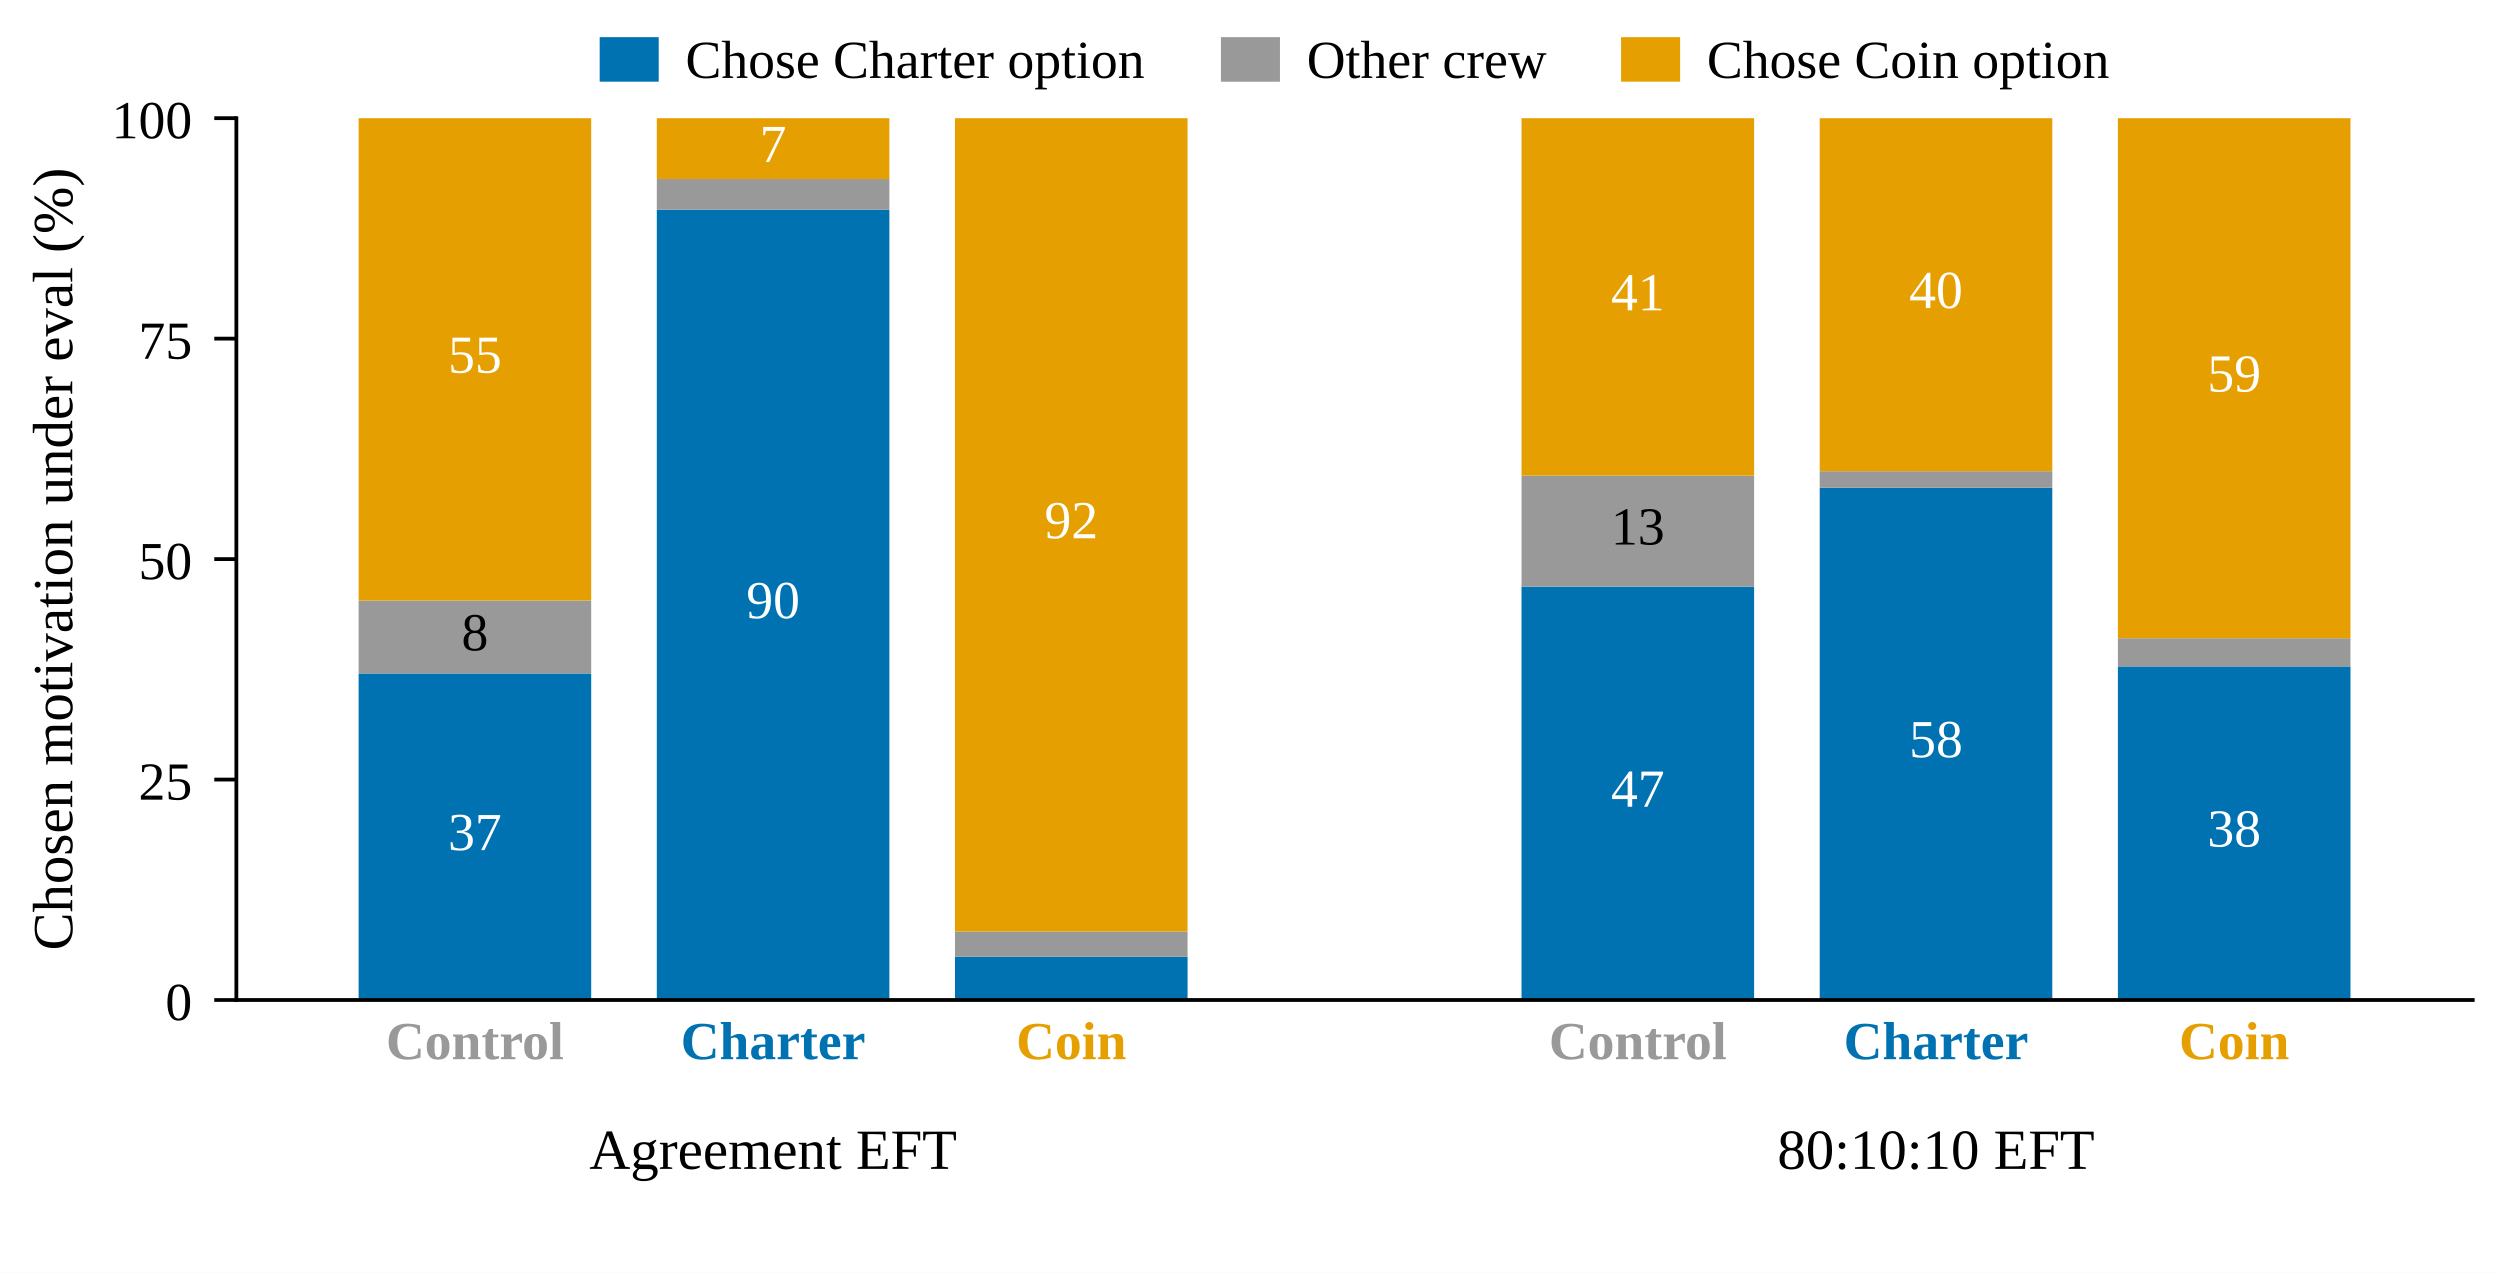
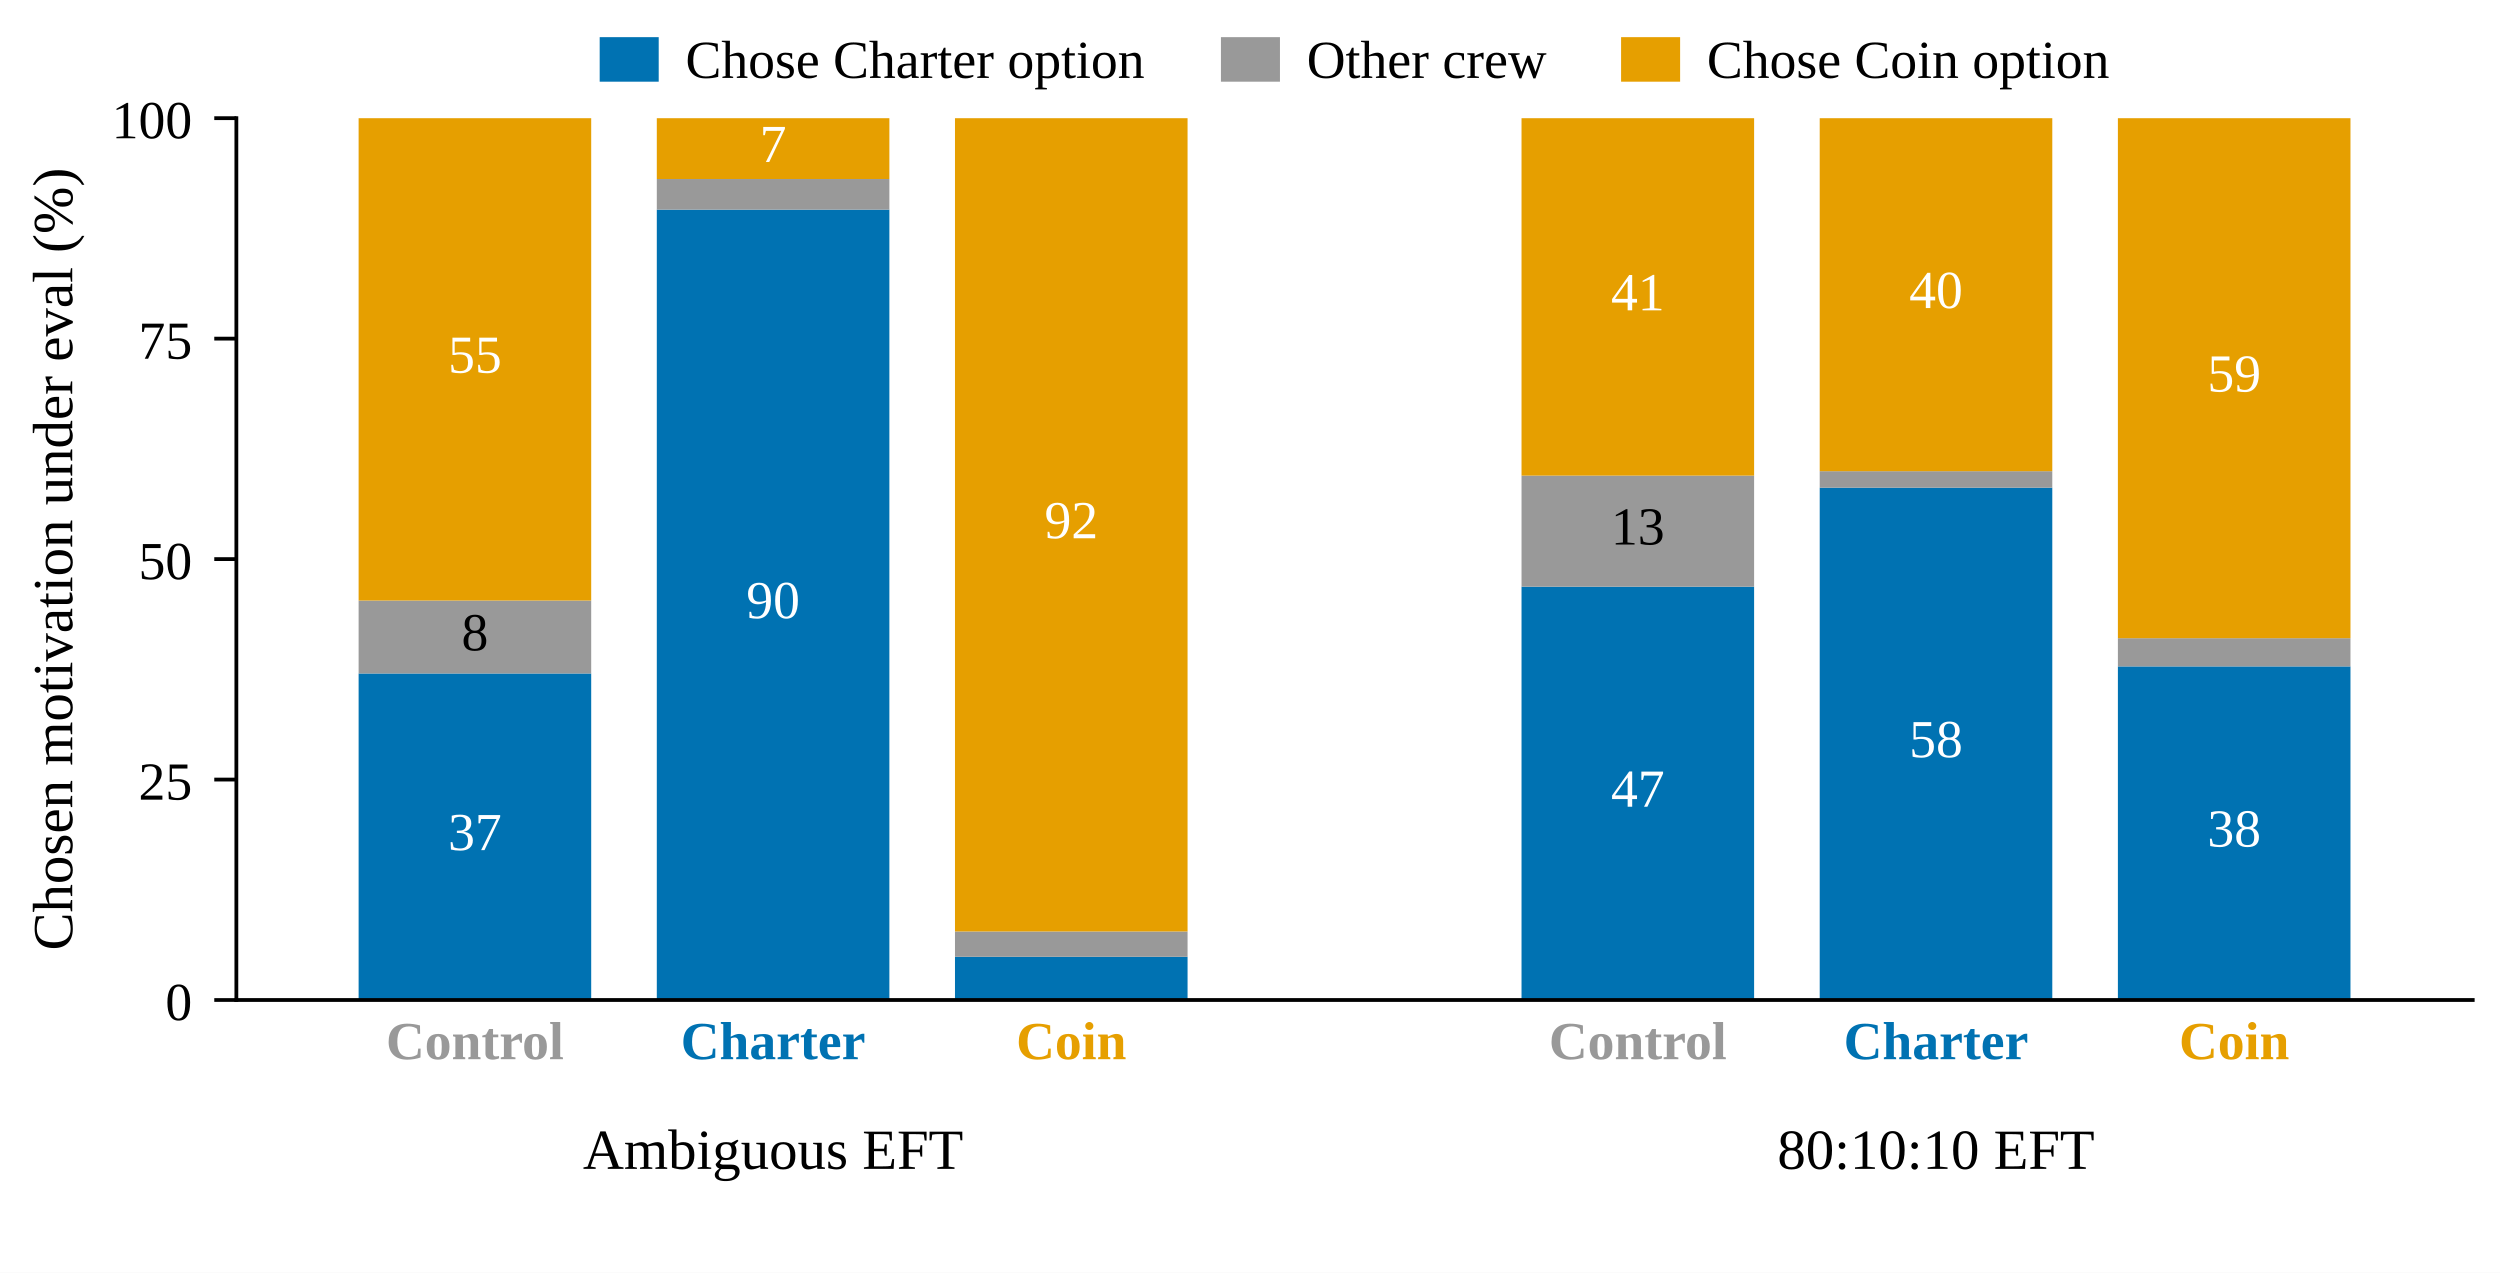
<svg xmlns="http://www.w3.org/2000/svg" xmlns:xlink="http://www.w3.org/1999/xlink" width="396pt" height="201.6pt" viewBox="0 0 396 201.6" version="1.1">
  <defs>
    <style type="text/css">*{stroke-linejoin: round; stroke-linecap: butt}</style>
  </defs>
  <g id="figure_1">
    <g id="patch_1">
      <path d="M 0 201.6  L 396 201.6  L 396 0  L 0 0  z " style="fill: #ffffff" />
    </g>
    <g id="axes_1">
      <g id="patch_2">
        <path d="M 37.44 158.4  L 391.68 158.4  L 391.68 18.72  L 37.44 18.72  z " style="fill: #ffffff" />
      </g>
      <g id="matplotlib.axis_1">
        <g id="xtick_1">
          <g id="line2d_1" />
          <g id="text_1">
            <text style="font-weight: 700; font-size: 8.5px; font-family: 'Times New Roman', 'Nimbus Roman', 'Liberation Serif', 'STIXGeneral', 'DejaVu Serif', serif; text-anchor: middle; fill: #999999" x="75.226" y="167.775" transform="rotate(-0 75.2256 167.775)">Control</text>
          </g>
        </g>
        <g id="xtick_2">
          <g id="line2d_2" />
          <g id="text_2">
            <text style="font-weight: 700; font-size: 8.5px; font-family: 'Times New Roman', 'Nimbus Roman', 'Liberation Serif', 'STIXGeneral', 'DejaVu Serif', serif; text-anchor: middle; fill: #0072b2" x="122.458" y="167.775" transform="rotate(-0 122.4576 167.775)">Charter</text>
          </g>
        </g>
        <g id="xtick_3">
          <g id="line2d_3" />
          <g id="text_3">
            <text style="font-weight: 700; font-size: 8.5px; font-family: 'Times New Roman', 'Nimbus Roman', 'Liberation Serif', 'STIXGeneral', 'DejaVu Serif', serif; text-anchor: middle; fill: #e69f00" x="169.69" y="167.775" transform="rotate(-0 169.6896 167.775)">Coin</text>
          </g>
        </g>
        <g id="xtick_4">
          <g id="line2d_4" />
          <g id="text_4">
            <text style="font-weight: 700; font-size: 8.5px; font-family: 'Times New Roman', 'Nimbus Roman', 'Liberation Serif', 'STIXGeneral', 'DejaVu Serif', serif; text-anchor: middle; fill: #999999" x="259.43" y="167.775" transform="rotate(-0 259.4304 167.775)">Control</text>
          </g>
        </g>
        <g id="xtick_5">
          <g id="line2d_5" />
          <g id="text_5">
            <text style="font-weight: 700; font-size: 8.5px; font-family: 'Times New Roman', 'Nimbus Roman', 'Liberation Serif', 'STIXGeneral', 'DejaVu Serif', serif; text-anchor: middle; fill: #0072b2" x="306.662" y="167.775" transform="rotate(-0 306.6624 167.775)">Charter</text>
          </g>
        </g>
        <g id="xtick_6">
          <g id="line2d_6" />
          <g id="text_6">
            <text style="font-weight: 700; font-size: 8.5px; font-family: 'Times New Roman', 'Nimbus Roman', 'Liberation Serif', 'STIXGeneral', 'DejaVu Serif', serif; text-anchor: middle; fill: #e69f00" x="353.894" y="167.775" transform="rotate(-0 353.8944 167.775)">Coin</text>
          </g>
        </g>
      </g>
      <g id="matplotlib.axis_2">
        <g id="ytick_1">
          <g id="line2d_7">
            <defs>
-               <path id="m863fd998e3" d="M 0 0  L -3.5 0  " style="stroke: #000000; stroke-width: 0.6" />
+               <path id="mc6b6380d0f" d="M 0 0  L -3.5 0  " style="stroke: #000000; stroke-width: 0.6" />
            </defs>
            <g>
-               <use xlink:href="#m863fd998e3" x="37.44" y="158.4" style="stroke: #000000; stroke-width: 0.6" />
+               <use xlink:href="#mc6b6380d0f" x="37.44" y="158.4" style="stroke: #000000; stroke-width: 0.6" />
            </g>
          </g>
          <g id="text_7">
            <text style="font-size: 8.5px; font-family: 'Times New Roman', 'Nimbus Roman', 'Liberation Serif', 'STIXGeneral', 'DejaVu Serif', serif; text-anchor: end" x="30.44" y="161.588" transform="rotate(-0 30.44 161.5875)">0</text>
          </g>
        </g>
        <g id="ytick_2">
          <g id="line2d_8">
            <g>
-               <use xlink:href="#m863fd998e3" x="37.44" y="123.48" style="stroke: #000000; stroke-width: 0.6" />
+               <use xlink:href="#mc6b6380d0f" x="37.44" y="123.48" style="stroke: #000000; stroke-width: 0.6" />
            </g>
          </g>
          <g id="text_8">
            <text style="font-size: 8.5px; font-family: 'Times New Roman', 'Nimbus Roman', 'Liberation Serif', 'STIXGeneral', 'DejaVu Serif', serif; text-anchor: end" x="30.44" y="126.668" transform="rotate(-0 30.44 126.6675)">25</text>
          </g>
        </g>
        <g id="ytick_3">
          <g id="line2d_9">
            <g>
-               <use xlink:href="#m863fd998e3" x="37.44" y="88.56" style="stroke: #000000; stroke-width: 0.6" />
+               <use xlink:href="#mc6b6380d0f" x="37.44" y="88.56" style="stroke: #000000; stroke-width: 0.6" />
            </g>
          </g>
          <g id="text_9">
            <text style="font-size: 8.5px; font-family: 'Times New Roman', 'Nimbus Roman', 'Liberation Serif', 'STIXGeneral', 'DejaVu Serif', serif; text-anchor: end" x="30.44" y="91.748" transform="rotate(-0 30.44 91.7475)">50</text>
          </g>
        </g>
        <g id="ytick_4">
          <g id="line2d_10">
            <g>
-               <use xlink:href="#m863fd998e3" x="37.44" y="53.64" style="stroke: #000000; stroke-width: 0.6" />
+               <use xlink:href="#mc6b6380d0f" x="37.44" y="53.64" style="stroke: #000000; stroke-width: 0.6" />
            </g>
          </g>
          <g id="text_10">
            <text style="font-size: 8.5px; font-family: 'Times New Roman', 'Nimbus Roman', 'Liberation Serif', 'STIXGeneral', 'DejaVu Serif', serif; text-anchor: end" x="30.44" y="56.828" transform="rotate(-0 30.44 56.8275)">75</text>
          </g>
        </g>
        <g id="ytick_5">
          <g id="line2d_11">
            <g>
-               <use xlink:href="#m863fd998e3" x="37.44" y="18.72" style="stroke: #000000; stroke-width: 0.6" />
+               <use xlink:href="#mc6b6380d0f" x="37.44" y="18.72" style="stroke: #000000; stroke-width: 0.6" />
            </g>
          </g>
          <g id="text_11">
            <text style="font-size: 8.5px; font-family: 'Times New Roman', 'Nimbus Roman', 'Liberation Serif', 'STIXGeneral', 'DejaVu Serif', serif; text-anchor: end" x="30.44" y="21.907" transform="rotate(-0 30.44 21.9075)">100</text>
          </g>
        </g>
        <g id="text_12">
          <text style="font-size: 9px; font-family: 'Times New Roman', 'Nimbus Roman', 'Liberation Serif', 'STIXGeneral', 'DejaVu Serif', serif; text-anchor: middle" x="11.44" y="88.56" transform="rotate(-90 11.44 88.56)">Chosen motivation under eval (%)</text>
        </g>
      </g>
      <g id="patch_3">
-         <path d="M 56.805 158.4  L 93.646 158.4  L 93.646 106.676  L 56.805 106.676  z " clip-path="url(#pf98ff77d17)" style="fill: #0072b2" />
+         <path d="M 56.805 158.4  L 93.646 158.4  L 93.646 106.676  L 56.805 106.676  z " clip-path="url(#pe120b58669)" style="fill: #0072b2" />
      </g>
      <g id="patch_4">
-         <path d="M 104.037 158.4  L 140.878 158.4  L 140.878 33.205  L 104.037 33.205  z " clip-path="url(#pf98ff77d17)" style="fill: #0072b2" />
+         <path d="M 104.037 158.4  L 140.878 158.4  L 140.878 33.205  L 104.037 33.205  z " clip-path="url(#pe120b58669)" style="fill: #0072b2" />
      </g>
      <g id="patch_5">
-         <path d="M 151.269 158.4  L 188.11 158.4  L 188.11 151.556  L 151.269 151.556  z " clip-path="url(#pf98ff77d17)" style="fill: #0072b2" />
+         <path d="M 151.269 158.4  L 188.11 158.4  L 188.11 151.556  L 151.269 151.556  z " clip-path="url(#pe120b58669)" style="fill: #0072b2" />
      </g>
      <g id="patch_6">
-         <path d="M 241.01 158.4  L 277.851 158.4  L 277.851 92.932  L 241.01 92.932  z " clip-path="url(#pf98ff77d17)" style="fill: #0072b2" />
+         <path d="M 241.01 158.4  L 277.851 158.4  L 277.851 92.932  L 241.01 92.932  z " clip-path="url(#pe120b58669)" style="fill: #0072b2" />
      </g>
      <g id="patch_7">
-         <path d="M 288.242 158.4  L 325.083 158.4  L 325.083 77.246  L 288.242 77.246  z " clip-path="url(#pf98ff77d17)" style="fill: #0072b2" />
+         <path d="M 288.242 158.4  L 325.083 158.4  L 325.083 77.246  L 288.242 77.246  z " clip-path="url(#pe120b58669)" style="fill: #0072b2" />
      </g>
      <g id="patch_8">
-         <path d="M 335.474 158.4  L 372.315 158.4  L 372.315 105.559  L 335.474 105.559  z " clip-path="url(#pf98ff77d17)" style="fill: #0072b2" />
+         <path d="M 335.474 158.4  L 372.315 158.4  L 372.315 105.559  L 335.474 105.559  z " clip-path="url(#pe120b58669)" style="fill: #0072b2" />
      </g>
      <g id="patch_9">
-         <path d="M 56.805 106.676  L 93.646 106.676  L 93.646 95.125  L 56.805 95.125  z " clip-path="url(#pf98ff77d17)" style="fill: #999999" />
+         <path d="M 56.805 106.676  L 93.646 106.676  L 93.646 95.125  L 56.805 95.125  z " clip-path="url(#pe120b58669)" style="fill: #999999" />
      </g>
      <g id="patch_10">
-         <path d="M 104.037 33.205  L 140.878 33.205  L 140.878 28.358  L 104.037 28.358  z " clip-path="url(#pf98ff77d17)" style="fill: #999999" />
+         <path d="M 104.037 33.205  L 140.878 33.205  L 140.878 28.358  L 104.037 28.358  z " clip-path="url(#pe120b58669)" style="fill: #999999" />
      </g>
      <g id="patch_11">
-         <path d="M 151.269 151.556  L 188.11 151.556  L 188.11 147.547  L 151.269 147.547  z " clip-path="url(#pf98ff77d17)" style="fill: #999999" />
+         <path d="M 151.269 151.556  L 188.11 151.556  L 188.11 147.547  L 151.269 147.547  z " clip-path="url(#pe120b58669)" style="fill: #999999" />
      </g>
      <g id="patch_12">
-         <path d="M 241.01 92.932  L 277.851 92.932  L 277.851 75.332  L 241.01 75.332  z " clip-path="url(#pf98ff77d17)" style="fill: #999999" />
+         <path d="M 241.01 92.932  L 277.851 92.932  L 277.851 75.332  L 241.01 75.332  z " clip-path="url(#pe120b58669)" style="fill: #999999" />
      </g>
      <g id="patch_13">
-         <path d="M 288.242 77.246  L 325.083 77.246  L 325.083 74.634  L 288.242 74.634  z " clip-path="url(#pf98ff77d17)" style="fill: #999999" />
+         <path d="M 288.242 77.246  L 325.083 77.246  L 325.083 74.634  L 288.242 74.634  z " clip-path="url(#pe120b58669)" style="fill: #999999" />
      </g>
      <g id="patch_14">
-         <path d="M 335.474 105.559  L 372.315 105.559  L 372.315 101.089  L 335.474 101.089  z " clip-path="url(#pf98ff77d17)" style="fill: #999999" />
+         <path d="M 335.474 105.559  L 372.315 105.559  L 372.315 101.089  L 335.474 101.089  z " clip-path="url(#pe120b58669)" style="fill: #999999" />
      </g>
      <g id="patch_15">
-         <path d="M 56.805 95.125  L 93.646 95.125  L 93.646 18.72  L 56.805 18.72  z " clip-path="url(#pf98ff77d17)" style="fill: #e69f00" />
+         <path d="M 56.805 95.125  L 93.646 95.125  L 93.646 18.72  L 56.805 18.72  z " clip-path="url(#pe120b58669)" style="fill: #e69f00" />
      </g>
      <g id="patch_16">
-         <path d="M 104.037 28.358  L 140.878 28.358  L 140.878 18.72  L 104.037 18.72  z " clip-path="url(#pf98ff77d17)" style="fill: #e69f00" />
+         <path d="M 104.037 28.358  L 140.878 28.358  L 140.878 18.72  L 104.037 18.72  z " clip-path="url(#pe120b58669)" style="fill: #e69f00" />
      </g>
      <g id="patch_17">
-         <path d="M 151.269 147.547  L 188.11 147.547  L 188.11 18.72  L 151.269 18.72  z " clip-path="url(#pf98ff77d17)" style="fill: #e69f00" />
+         <path d="M 151.269 147.547  L 188.11 147.547  L 188.11 18.72  L 151.269 18.72  z " clip-path="url(#pe120b58669)" style="fill: #e69f00" />
      </g>
      <g id="patch_18">
-         <path d="M 241.01 75.332  L 277.851 75.332  L 277.851 18.72  L 241.01 18.72  z " clip-path="url(#pf98ff77d17)" style="fill: #e69f00" />
+         <path d="M 241.01 75.332  L 277.851 75.332  L 277.851 18.72  L 241.01 18.72  z " clip-path="url(#pe120b58669)" style="fill: #e69f00" />
      </g>
      <g id="patch_19">
-         <path d="M 288.242 74.634  L 325.083 74.634  L 325.083 18.72  L 288.242 18.72  z " clip-path="url(#pf98ff77d17)" style="fill: #e69f00" />
+         <path d="M 288.242 74.634  L 325.083 74.634  L 325.083 18.72  L 288.242 18.72  z " clip-path="url(#pe120b58669)" style="fill: #e69f00" />
      </g>
      <g id="patch_20">
-         <path d="M 335.474 101.089  L 372.315 101.089  L 372.315 18.72  L 335.474 18.72  z " clip-path="url(#pf98ff77d17)" style="fill: #e69f00" />
+         <path d="M 335.474 101.089  L 372.315 101.089  L 372.315 18.72  L 335.474 18.72  z " clip-path="url(#pe120b58669)" style="fill: #e69f00" />
      </g>
      <g id="patch_21">
        <path d="M 37.44 158.4  L 37.44 18.72  " style="fill: none; stroke: #000000; stroke-width: 0.6; stroke-linejoin: miter; stroke-linecap: square" />
      </g>
      <g id="patch_22">
        <path d="M 37.44 158.4  L 391.68 158.4  " style="fill: none; stroke: #000000; stroke-width: 0.6; stroke-linejoin: miter; stroke-linecap: square" />
      </g>
      <g id="text_13">
        <text style="font-size: 8.5px; font-family: 'Times New Roman', 'Nimbus Roman', 'Liberation Serif', 'STIXGeneral', 'DejaVu Serif', serif; text-anchor: middle; fill: #ffffff" x="75.226" y="134.663" transform="rotate(-0 75.2256 134.6632)">37</text>
      </g>
      <g id="text_14">
        <text style="font-size: 8.5px; font-family: 'Times New Roman', 'Nimbus Roman', 'Liberation Serif', 'STIXGeneral', 'DejaVu Serif', serif; text-anchor: middle; fill: #ffffff" x="122.458" y="97.927" transform="rotate(-0 122.4576 97.92741)">90</text>
      </g>
      <g id="text_15">
        <text style="font-size: 8.5px; font-family: 'Times New Roman', 'Nimbus Roman', 'Liberation Serif', 'STIXGeneral', 'DejaVu Serif', serif; text-anchor: middle; fill: #ffffff" x="259.43" y="127.791" transform="rotate(-0 259.4304 127.791)">47</text>
      </g>
      <g id="text_16">
        <text style="font-size: 8.5px; font-family: 'Times New Roman', 'Nimbus Roman', 'Liberation Serif', 'STIXGeneral', 'DejaVu Serif', serif; text-anchor: middle; fill: #ffffff" x="306.662" y="119.948" transform="rotate(-0 306.6624 119.948)">58</text>
      </g>
      <g id="text_17">
        <text style="font-size: 8.5px; font-family: 'Times New Roman', 'Nimbus Roman', 'Liberation Serif', 'STIXGeneral', 'DejaVu Serif', serif; text-anchor: middle; fill: #ffffff" x="353.894" y="134.105" transform="rotate(-0 353.8944 134.1045)">38</text>
      </g>
      <g id="text_18">
        <text style="font-size: 8.5px; font-family: 'Times New Roman', 'Nimbus Roman', 'Liberation Serif', 'STIXGeneral', 'DejaVu Serif', serif; text-anchor: middle" x="75.226" y="103.026" transform="rotate(-0 75.2256 103.0257)">8</text>
      </g>
      <g id="text_19">
        <text style="font-size: 8.5px; font-family: 'Times New Roman', 'Nimbus Roman', 'Liberation Serif', 'STIXGeneral', 'DejaVu Serif', serif; text-anchor: middle" x="259.43" y="86.257" transform="rotate(-0 259.4304 86.25714)">13</text>
      </g>
      <g id="text_20">
        <text style="font-size: 8.5px; font-family: 'Times New Roman', 'Nimbus Roman', 'Liberation Serif', 'STIXGeneral', 'DejaVu Serif', serif; text-anchor: middle; fill: #ffffff" x="75.226" y="59.047" transform="rotate(-0 75.2256 59.04748)">55</text>
      </g>
      <g id="text_21">
        <text style="font-size: 8.5px; font-family: 'Times New Roman', 'Nimbus Roman', 'Liberation Serif', 'STIXGeneral', 'DejaVu Serif', serif; text-anchor: middle; fill: #ffffff" x="122.458" y="25.664" transform="rotate(-0 122.4576 25.66396)">7</text>
      </g>
      <g id="text_22">
        <text style="font-size: 8.5px; font-family: 'Times New Roman', 'Nimbus Roman', 'Liberation Serif', 'STIXGeneral', 'DejaVu Serif', serif; text-anchor: middle; fill: #ffffff" x="169.69" y="85.258" transform="rotate(-0 169.6896 85.25843)">92</text>
      </g>
      <g id="text_23">
        <text style="font-size: 8.5px; font-family: 'Times New Roman', 'Nimbus Roman', 'Liberation Serif', 'STIXGeneral', 'DejaVu Serif', serif; text-anchor: middle; fill: #ffffff" x="259.43" y="49.151" transform="rotate(-0 259.4304 49.15115)">41</text>
      </g>
      <g id="text_24">
        <text style="font-size: 8.5px; font-family: 'Times New Roman', 'Nimbus Roman', 'Liberation Serif', 'STIXGeneral', 'DejaVu Serif', serif; text-anchor: middle; fill: #ffffff" x="306.662" y="48.802" transform="rotate(-0 306.6624 48.80195)">40</text>
      </g>
      <g id="text_25">
        <text style="font-size: 8.5px; font-family: 'Times New Roman', 'Nimbus Roman', 'Liberation Serif', 'STIXGeneral', 'DejaVu Serif', serif; text-anchor: middle; fill: #ffffff" x="353.894" y="62.03" transform="rotate(-0 353.8944 62.02965)">59</text>
      </g>
      <g id="text_26">
-         <text style="font-size: 9px; font-family: 'Times New Roman', 'Nimbus Roman', 'Liberation Serif', 'STIXGeneral', 'DejaVu Serif', serif; text-anchor: middle" x="122.458" y="185.15" transform="rotate(-0 122.4576 185.15)">Agreement EFT</text>
+         <text style="font-size: 9px; font-family: 'Times New Roman', 'Nimbus Roman', 'Liberation Serif', 'STIXGeneral', 'DejaVu Serif', serif; text-anchor: middle" x="122.458" y="185.15" transform="rotate(-0 122.4576 185.15)">Ambiguous EFT</text>
      </g>
      <g id="text_27">
        <text style="font-size: 9px; font-family: 'Times New Roman', 'Nimbus Roman', 'Liberation Serif', 'STIXGeneral', 'DejaVu Serif', serif; text-anchor: middle" x="306.662" y="185.15" transform="rotate(-0 306.6624 185.15)">80:10:10 EFT</text>
      </g>
      <g id="legend_1">
        <g id="patch_23">
          <path d="M 94.989 12.94  L 104.339 12.94  L 104.339 5.885  L 94.989 5.885  z " style="fill: #0072b2" />
        </g>
        <g id="text_28">
          <text style="font-size: 8.5px; font-family: 'Times New Roman', 'Nimbus Roman', 'Liberation Serif', 'STIXGeneral', 'DejaVu Serif', serif; text-anchor: start" x="108.589" y="12.345" transform="rotate(-0 108.5889 12.345)">Chose Charter option</text>
        </g>
        <g id="patch_24">
          <path d="M 193.395 12.94  L 202.745 12.94  L 202.745 5.885  L 193.395 5.885  z " style="fill: #999999" />
        </g>
        <g id="text_29">
          <text style="font-size: 8.5px; font-family: 'Times New Roman', 'Nimbus Roman', 'Liberation Serif', 'STIXGeneral', 'DejaVu Serif', serif; text-anchor: start" x="206.995" y="12.345" transform="rotate(-0 206.995 12.345)">Other crew</text>
        </g>
        <g id="patch_25">
          <path d="M 256.78 12.94  L 266.13 12.94  L 266.13 5.885  L 256.78 5.885  z " style="fill: #e69f00" />
        </g>
        <g id="text_30">
          <text style="font-size: 8.5px; font-family: 'Times New Roman', 'Nimbus Roman', 'Liberation Serif', 'STIXGeneral', 'DejaVu Serif', serif; text-anchor: start" x="270.38" y="12.345" transform="rotate(-0 270.3798 12.345)">Chose Coin option</text>
        </g>
      </g>
    </g>
  </g>
  <defs>
-     <clipPath id="pf98ff77d17">
+     <clipPath id="pe120b58669">
      <rect x="37.44" y="18.72" width="354.24" height="139.68" />
    </clipPath>
  </defs>
</svg>
